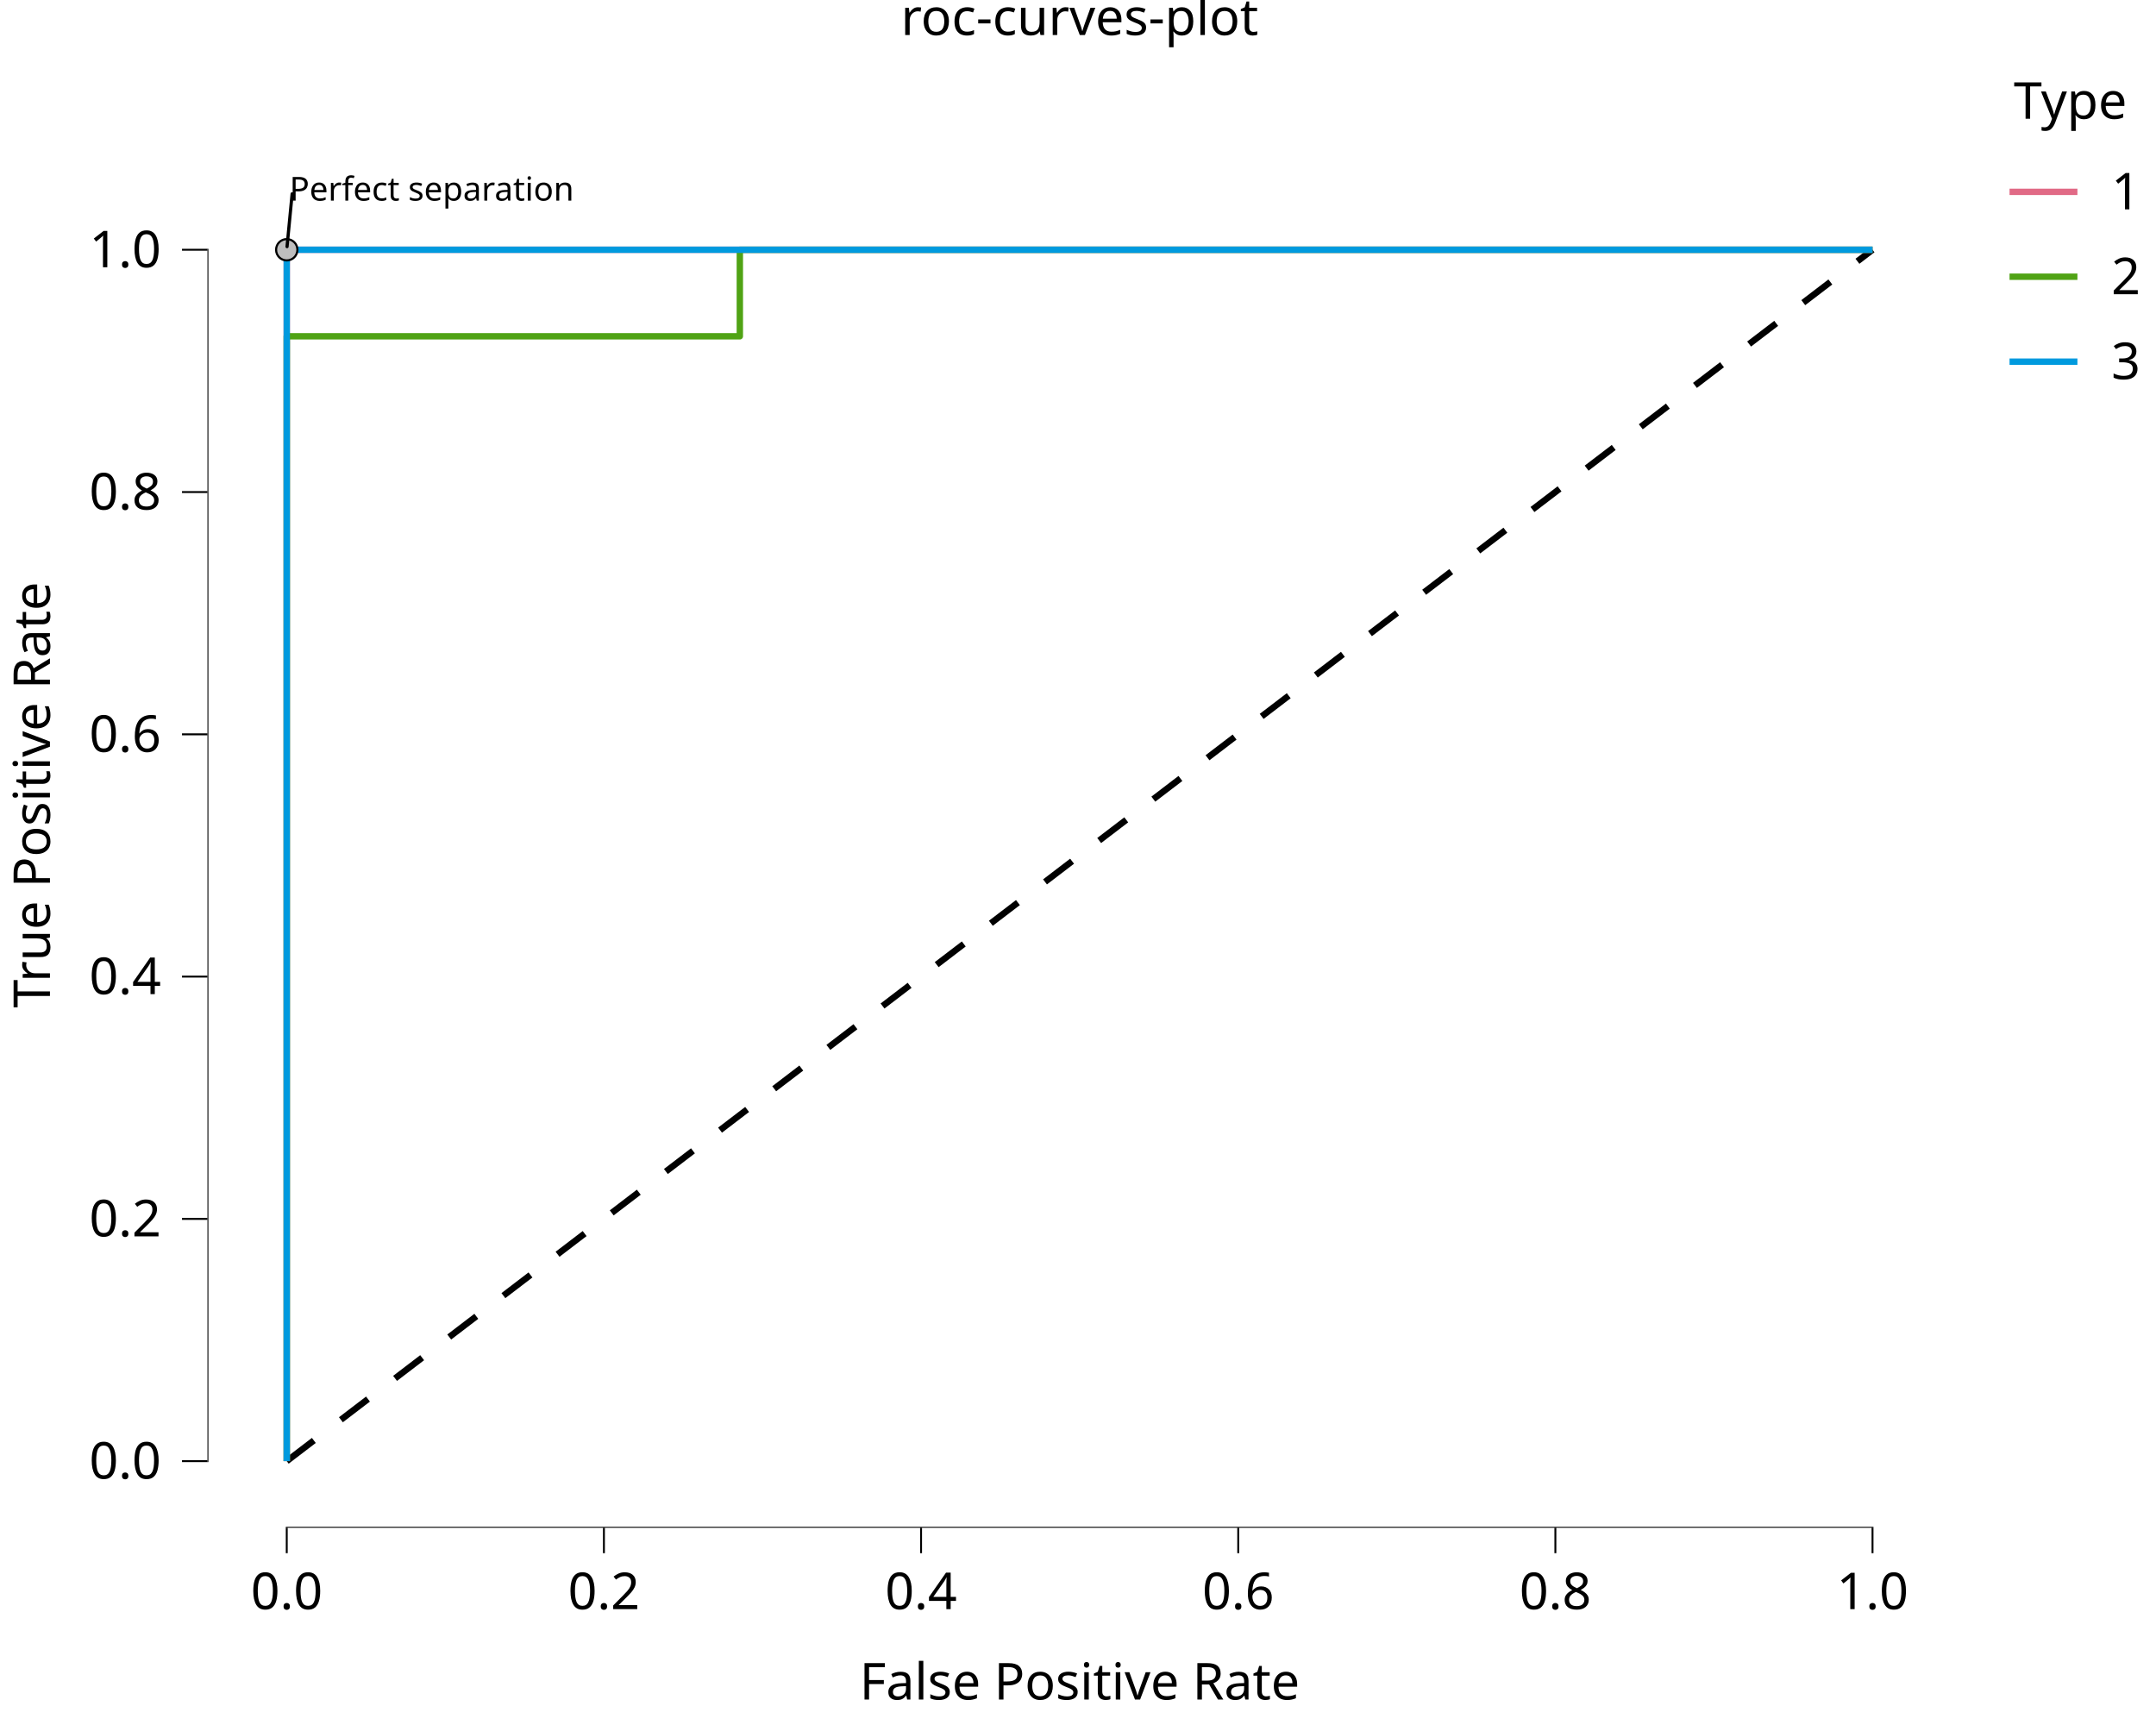
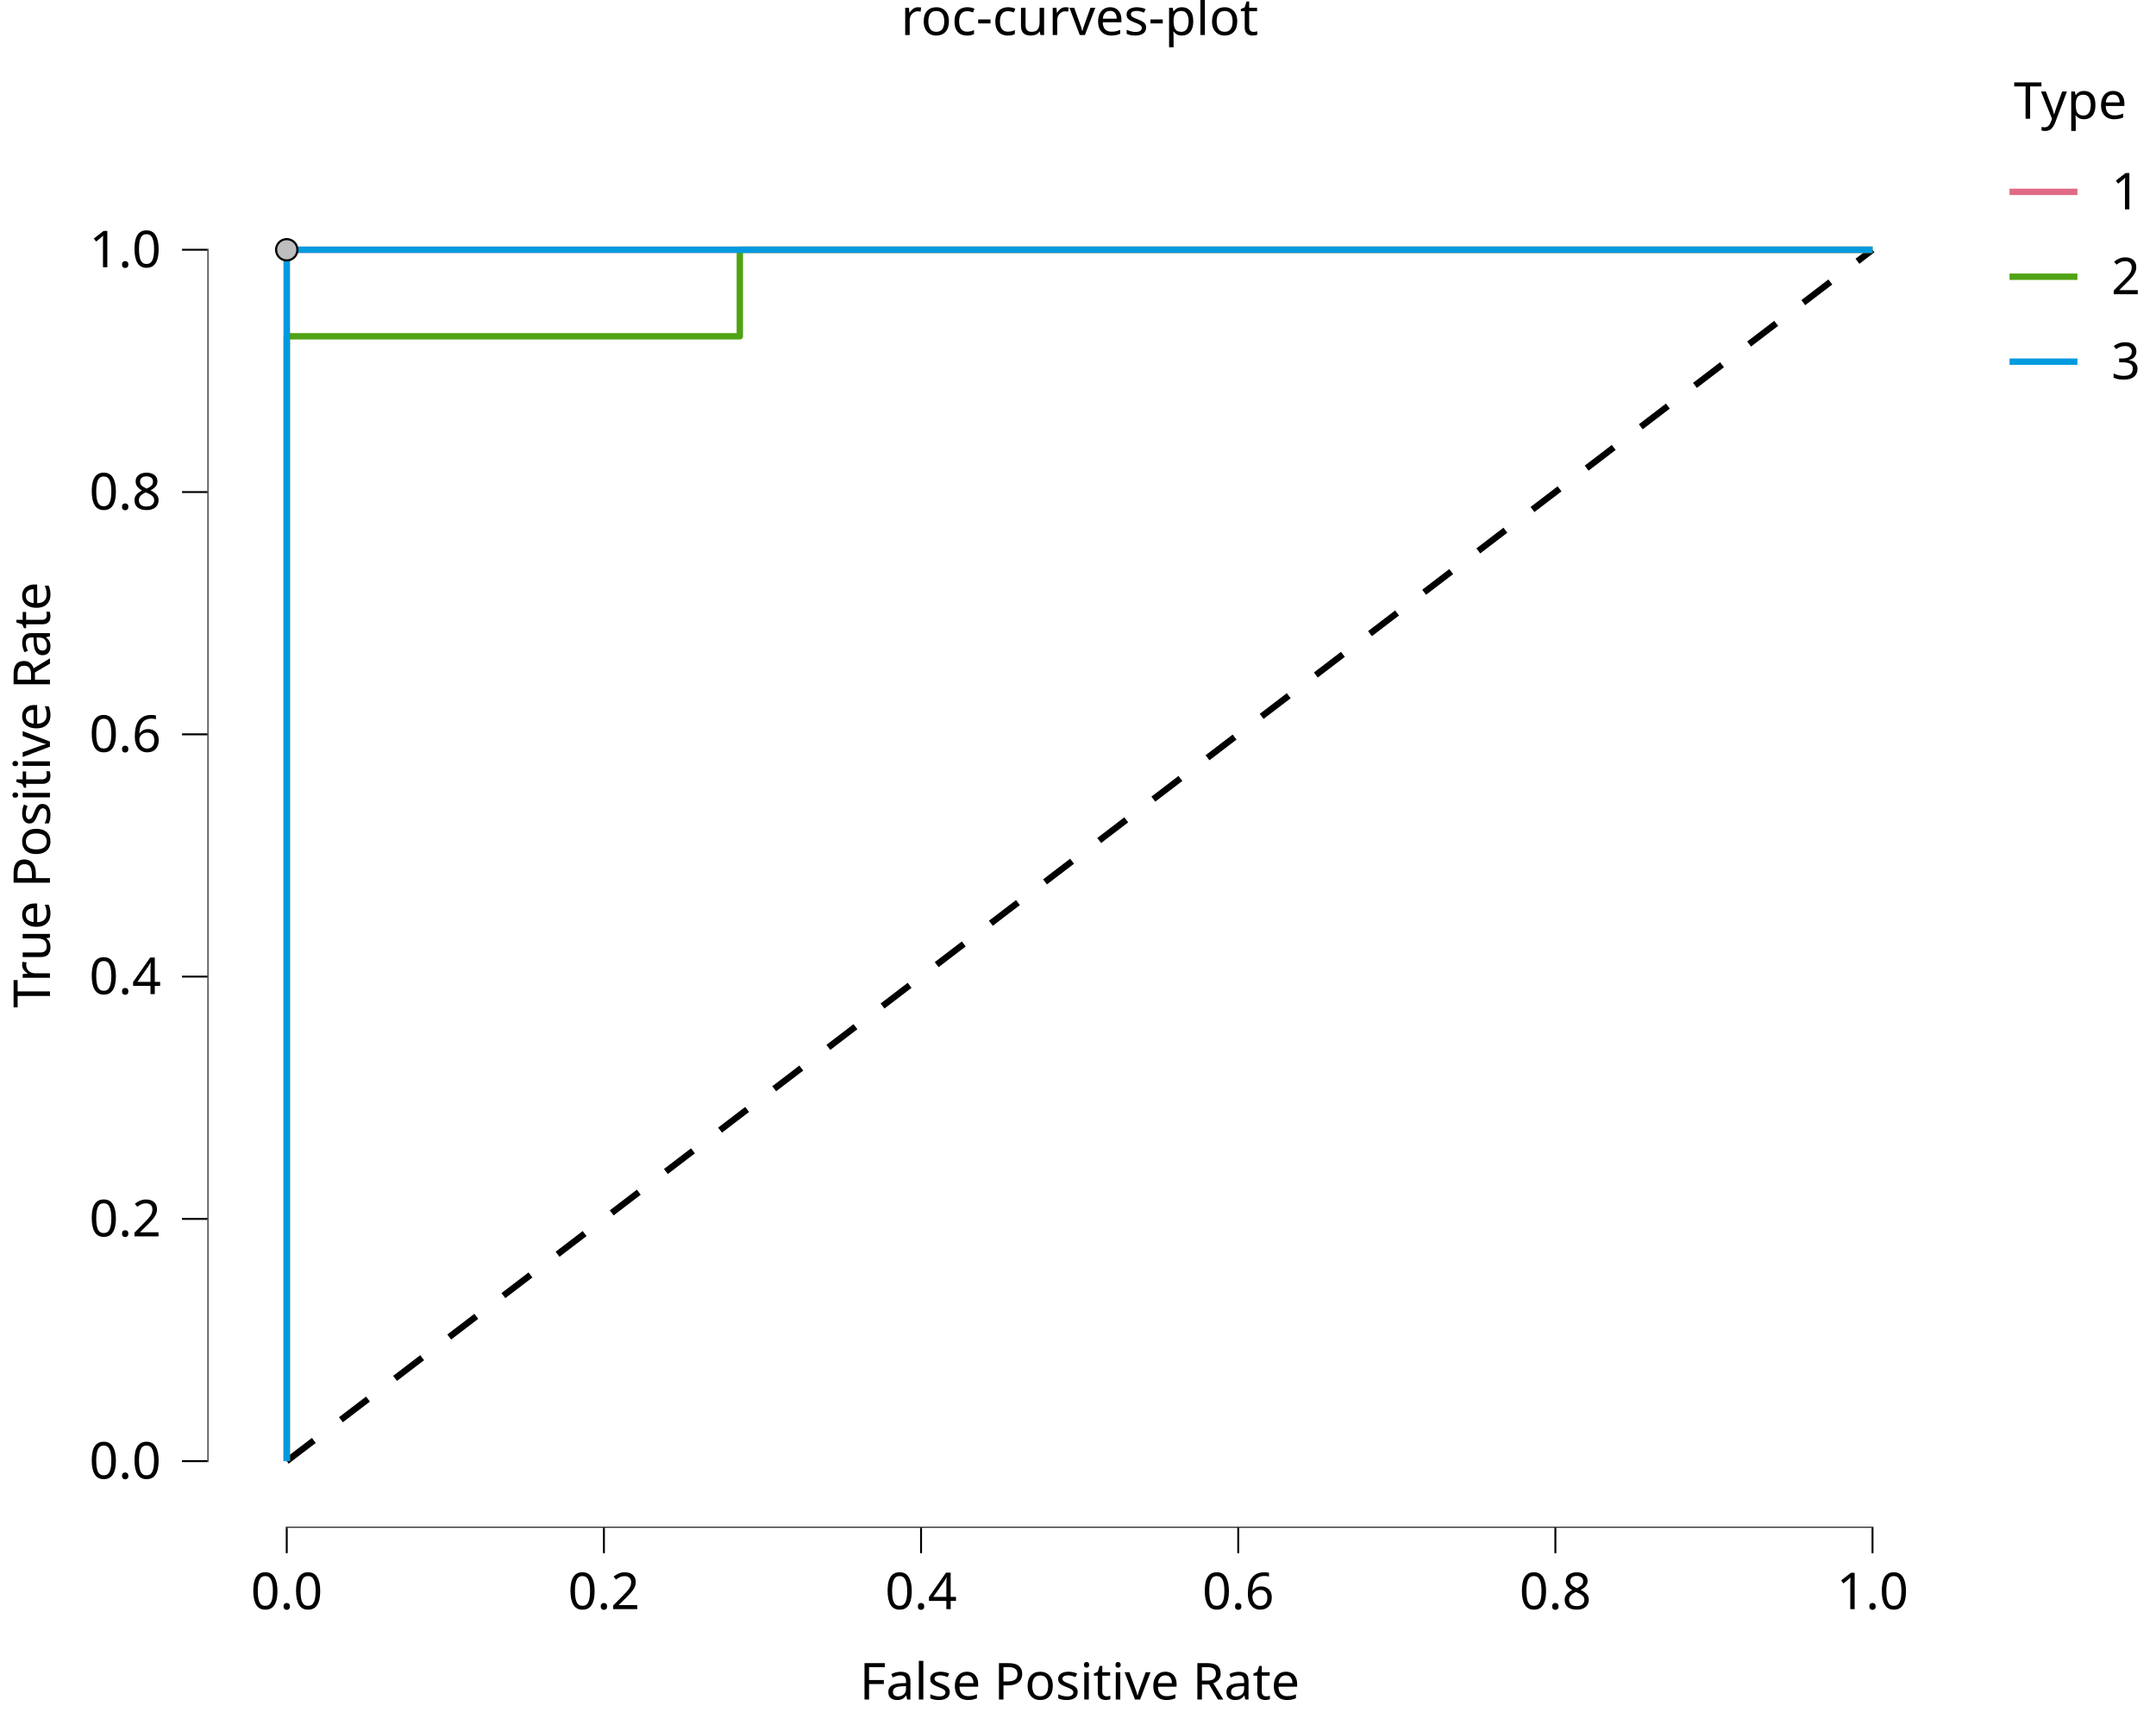
<svg xmlns="http://www.w3.org/2000/svg" class="svglite" data-engine-version="2.0" width="720.00pt" height="576.00pt" viewBox="0 0 720.00 576.00">
  <defs>
    <style type="text/css">
    .svglite line, .svglite polyline, .svglite polygon, .svglite path, .svglite rect, .svglite circle {
      fill: none;
      stroke: #000000;
      stroke-linecap: round;
      stroke-linejoin: round;
      stroke-miterlimit: 10.00;
    }
  </style>
  </defs>
  <rect width="100%" height="100%" style="stroke: none; fill: #FFFFFF;" />
  <defs>
    <clipPath id="cpMC4wMHw3MjAuMDB8MC4wMHw1NzYuMDA=">
      <rect x="0.00" y="0.00" width="720.00" height="576.00" />
    </clipPath>
  </defs>
  <g clip-path="url(#cpMC4wMHw3MjAuMDB8MC4wMHw1NzYuMDA=)">
    <rect x="-0" y="0.00" width="720.00" height="576.00" style="stroke-width: 10.67; stroke: none;" />
  </g>
  <defs>
    <clipPath id="cpNjkuMjh8NjUxLjgxfDIwLjcxfDUxMC4xNA==">
      <rect x="69.28" y="20.71" width="582.53" height="489.43" />
    </clipPath>
  </defs>
  <g clip-path="url(#cpNjkuMjh8NjUxLjgxfDIwLjcxfDUxMC4xNA==)">
    <rect x="69.28" y="20.71" width="582.53" height="489.43" style="stroke-width: 10.67; stroke: none;" />
    <polyline points="95.76,487.89 625.33,83.40 " style="stroke-width: 2.13; stroke-dasharray: 11.38,11.38; stroke-linecap: butt;" />
    <polyline points="95.76,487.89 95.76,456.78 95.76,425.66 95.76,394.55 95.76,363.43 95.76,332.32 95.76,301.21 95.76,270.09 95.76,238.98 95.76,207.86 95.76,176.75 95.76,145.63 95.76,114.52 95.76,83.40 119.83,83.40 143.91,83.40 167.98,83.40 192.05,83.40 216.12,83.40 240.19,83.40 264.26,83.40 288.33,83.40 312.41,83.40 336.48,83.40 360.55,83.40 384.62,83.40 408.69,83.40 432.76,83.40 456.83,83.40 480.91,83.40 504.98,83.40 529.05,83.40 553.12,83.40 577.19,83.40 601.26,83.40 625.33,83.40 " style="stroke-width: 2.13; stroke: #E16A86; stroke-linecap: butt;" />
    <polyline points="95.76,487.89 95.76,459.00 95.76,430.11 95.76,401.22 95.76,372.32 95.76,343.43 95.76,314.54 95.76,285.65 95.76,256.76 95.76,227.86 95.76,198.97 95.76,170.08 95.76,141.19 95.76,112.30 120.98,112.30 146.20,112.30 171.42,112.30 196.63,112.30 221.85,112.30 247.07,112.30 247.07,83.40 272.29,83.40 297.50,83.40 322.72,83.40 347.94,83.40 373.16,83.40 398.37,83.40 423.59,83.40 448.81,83.40 474.03,83.40 499.25,83.40 524.46,83.40 549.68,83.40 574.90,83.40 600.12,83.40 625.33,83.40 " style="stroke-width: 2.13; stroke: #50A315; stroke-linecap: butt;" />
    <polyline points="95.76,487.89 95.76,437.33 95.76,386.77 95.76,336.21 95.76,285.65 95.76,235.09 95.76,184.53 95.76,133.96 95.76,83.40 115.38,83.40 134.99,83.40 154.60,83.40 174.22,83.40 193.83,83.40 213.44,83.40 233.06,83.40 252.67,83.40 272.29,83.40 291.90,83.40 311.51,83.40 331.13,83.40 350.74,83.40 370.35,83.40 389.97,83.40 409.58,83.40 429.20,83.40 448.81,83.40 468.42,83.40 488.04,83.40 507.65,83.40 527.26,83.40 546.88,83.40 566.49,83.40 586.11,83.40 605.72,83.40 625.33,83.40 " style="stroke-width: 2.13; stroke: #009ADE; stroke-linecap: butt;" />
    <circle cx="95.76" cy="83.40" r="3.56" style="stroke-width: 0.71; fill: #BEBEBE;" />
-     <line x1="97.56" y1="64.72" x2="95.86" y2="82.35" style="stroke-width: 1.07;" />
-     <text x="144.17" y="66.98" text-anchor="middle" style="font-size: 11.04px; font-family: sans;" textLength="89.61px" lengthAdjust="spacingAndGlyphs">Perfect separation</text>
    <line x1="95.44" y1="510.14" x2="625.65" y2="510.14" style="stroke-width: 0.64; stroke-linecap: butt;" />
    <line x1="69.28" y1="488.21" x2="69.28" y2="83.08" style="stroke-width: 0.64; stroke-linecap: butt;" />
    <rect x="69.28" y="20.71" width="582.53" height="489.43" style="stroke-width: 0.00; stroke: none;" />
  </g>
  <g clip-path="url(#cpMC4wMHw3MjAuMDB8MC4wMHw1NzYuMDA=)">
    <polyline points="69.28,510.14 69.28,20.71 " style="stroke-width: 0.00; stroke: none; stroke-linecap: butt;" />
    <text x="53.81" y="493.74" text-anchor="end" style="font-size: 17.00px; font-family: sans;" textLength="23.63px" lengthAdjust="spacingAndGlyphs">0.0</text>
    <text x="53.81" y="412.84" text-anchor="end" style="font-size: 17.00px; font-family: sans;" textLength="23.63px" lengthAdjust="spacingAndGlyphs">0.2</text>
    <text x="53.81" y="331.95" text-anchor="end" style="font-size: 17.00px; font-family: sans;" textLength="23.63px" lengthAdjust="spacingAndGlyphs">0.4</text>
    <text x="53.81" y="251.05" text-anchor="end" style="font-size: 17.00px; font-family: sans;" textLength="23.63px" lengthAdjust="spacingAndGlyphs">0.6</text>
    <text x="53.81" y="170.15" text-anchor="end" style="font-size: 17.00px; font-family: sans;" textLength="23.63px" lengthAdjust="spacingAndGlyphs">0.8</text>
    <text x="53.81" y="89.25" text-anchor="end" style="font-size: 17.00px; font-family: sans;" textLength="23.63px" lengthAdjust="spacingAndGlyphs">1.0</text>
    <polyline points="60.78,487.89 69.28,487.89 " style="stroke-width: 0.64; stroke-linecap: butt;" />
    <polyline points="60.78,407.00 69.28,407.00 " style="stroke-width: 0.64; stroke-linecap: butt;" />
    <polyline points="60.78,326.10 69.28,326.10 " style="stroke-width: 0.64; stroke-linecap: butt;" />
    <polyline points="60.78,245.20 69.28,245.20 " style="stroke-width: 0.64; stroke-linecap: butt;" />
    <polyline points="60.78,164.30 69.28,164.30 " style="stroke-width: 0.64; stroke-linecap: butt;" />
    <polyline points="60.78,83.40 69.28,83.40 " style="stroke-width: 0.64; stroke-linecap: butt;" />
    <polyline points="69.28,510.14 651.81,510.14 " style="stroke-width: 0.00; stroke: none; stroke-linecap: butt;" />
    <polyline points="95.76,518.64 95.76,510.14 " style="stroke-width: 0.64; stroke-linecap: butt;" />
    <polyline points="201.68,518.64 201.68,510.14 " style="stroke-width: 0.64; stroke-linecap: butt;" />
    <polyline points="307.59,518.64 307.59,510.14 " style="stroke-width: 0.64; stroke-linecap: butt;" />
    <polyline points="413.51,518.64 413.51,510.14 " style="stroke-width: 0.64; stroke-linecap: butt;" />
    <polyline points="519.42,518.64 519.42,510.14 " style="stroke-width: 0.64; stroke-linecap: butt;" />
    <polyline points="625.33,518.64 625.33,510.14 " style="stroke-width: 0.64; stroke-linecap: butt;" />
    <text x="95.76" y="537.32" text-anchor="middle" style="font-size: 17.00px; font-family: sans;" textLength="23.63px" lengthAdjust="spacingAndGlyphs">0.0</text>
    <text x="201.68" y="537.32" text-anchor="middle" style="font-size: 17.00px; font-family: sans;" textLength="23.63px" lengthAdjust="spacingAndGlyphs">0.2</text>
    <text x="307.59" y="537.32" text-anchor="middle" style="font-size: 17.00px; font-family: sans;" textLength="23.63px" lengthAdjust="spacingAndGlyphs">0.4</text>
    <text x="413.51" y="537.32" text-anchor="middle" style="font-size: 17.00px; font-family: sans;" textLength="23.63px" lengthAdjust="spacingAndGlyphs">0.6</text>
    <text x="519.42" y="537.32" text-anchor="middle" style="font-size: 17.00px; font-family: sans;" textLength="23.63px" lengthAdjust="spacingAndGlyphs">0.8</text>
    <text x="625.33" y="537.32" text-anchor="middle" style="font-size: 17.00px; font-family: sans;" textLength="23.63px" lengthAdjust="spacingAndGlyphs">1.0</text>
    <text x="360.55" y="567.49" text-anchor="middle" style="font-size: 17.00px; font-family: sans;" textLength="146.47px" lengthAdjust="spacingAndGlyphs">False Positive Rate</text>
    <text transform="translate(16.68,265.42) rotate(-90)" text-anchor="middle" style="font-size: 17.00px; font-family: sans;" textLength="139.85px" lengthAdjust="spacingAndGlyphs">True Positive Rate</text>
    <rect x="662.77" y="20.71" width="57.23" height="119.70" style="stroke-width: 0.75; stroke: none;" />
    <rect x="662.77" y="20.71" width="57.23" height="119.70" style="stroke-width: 10.67; stroke: none;" />
    <text x="691.39" y="39.65" text-anchor="middle" style="font-size: 17.00px; font-family: sans;" textLength="37.80px" lengthAdjust="spacingAndGlyphs">Type</text>
    <rect x="668.25" y="49.88" width="28.35" height="28.35" style="stroke-width: 10.67; stroke: none;" />
    <line x1="671.09" y1="64.06" x2="693.76" y2="64.06" style="stroke-width: 2.13; stroke: #E16A86; stroke-linecap: butt;" />
    <rect x="668.25" y="78.23" width="28.35" height="28.35" style="stroke-width: 10.67; stroke: none;" />
    <line x1="671.09" y1="92.40" x2="693.76" y2="92.40" style="stroke-width: 2.13; stroke: #50A315; stroke-linecap: butt;" />
    <rect x="668.25" y="106.58" width="28.35" height="28.35" style="stroke-width: 10.67; stroke: none;" />
    <line x1="671.09" y1="120.75" x2="693.76" y2="120.75" style="stroke-width: 2.13; stroke: #009ADE; stroke-linecap: butt;" />
    <text x="705.07" y="69.91" style="font-size: 17.00px; font-family: sans;" textLength="9.46px" lengthAdjust="spacingAndGlyphs">1</text>
    <text x="705.07" y="98.25" style="font-size: 17.00px; font-family: sans;" textLength="9.46px" lengthAdjust="spacingAndGlyphs">2</text>
    <text x="705.07" y="126.60" style="font-size: 17.00px; font-family: sans;" textLength="9.46px" lengthAdjust="spacingAndGlyphs">3</text>
    <text x="360.55" y="11.70" text-anchor="middle" style="font-size: 17.00px; font-family: sans;" textLength="112.44px" lengthAdjust="spacingAndGlyphs">roc-curves-plot</text>
  </g>
</svg>
